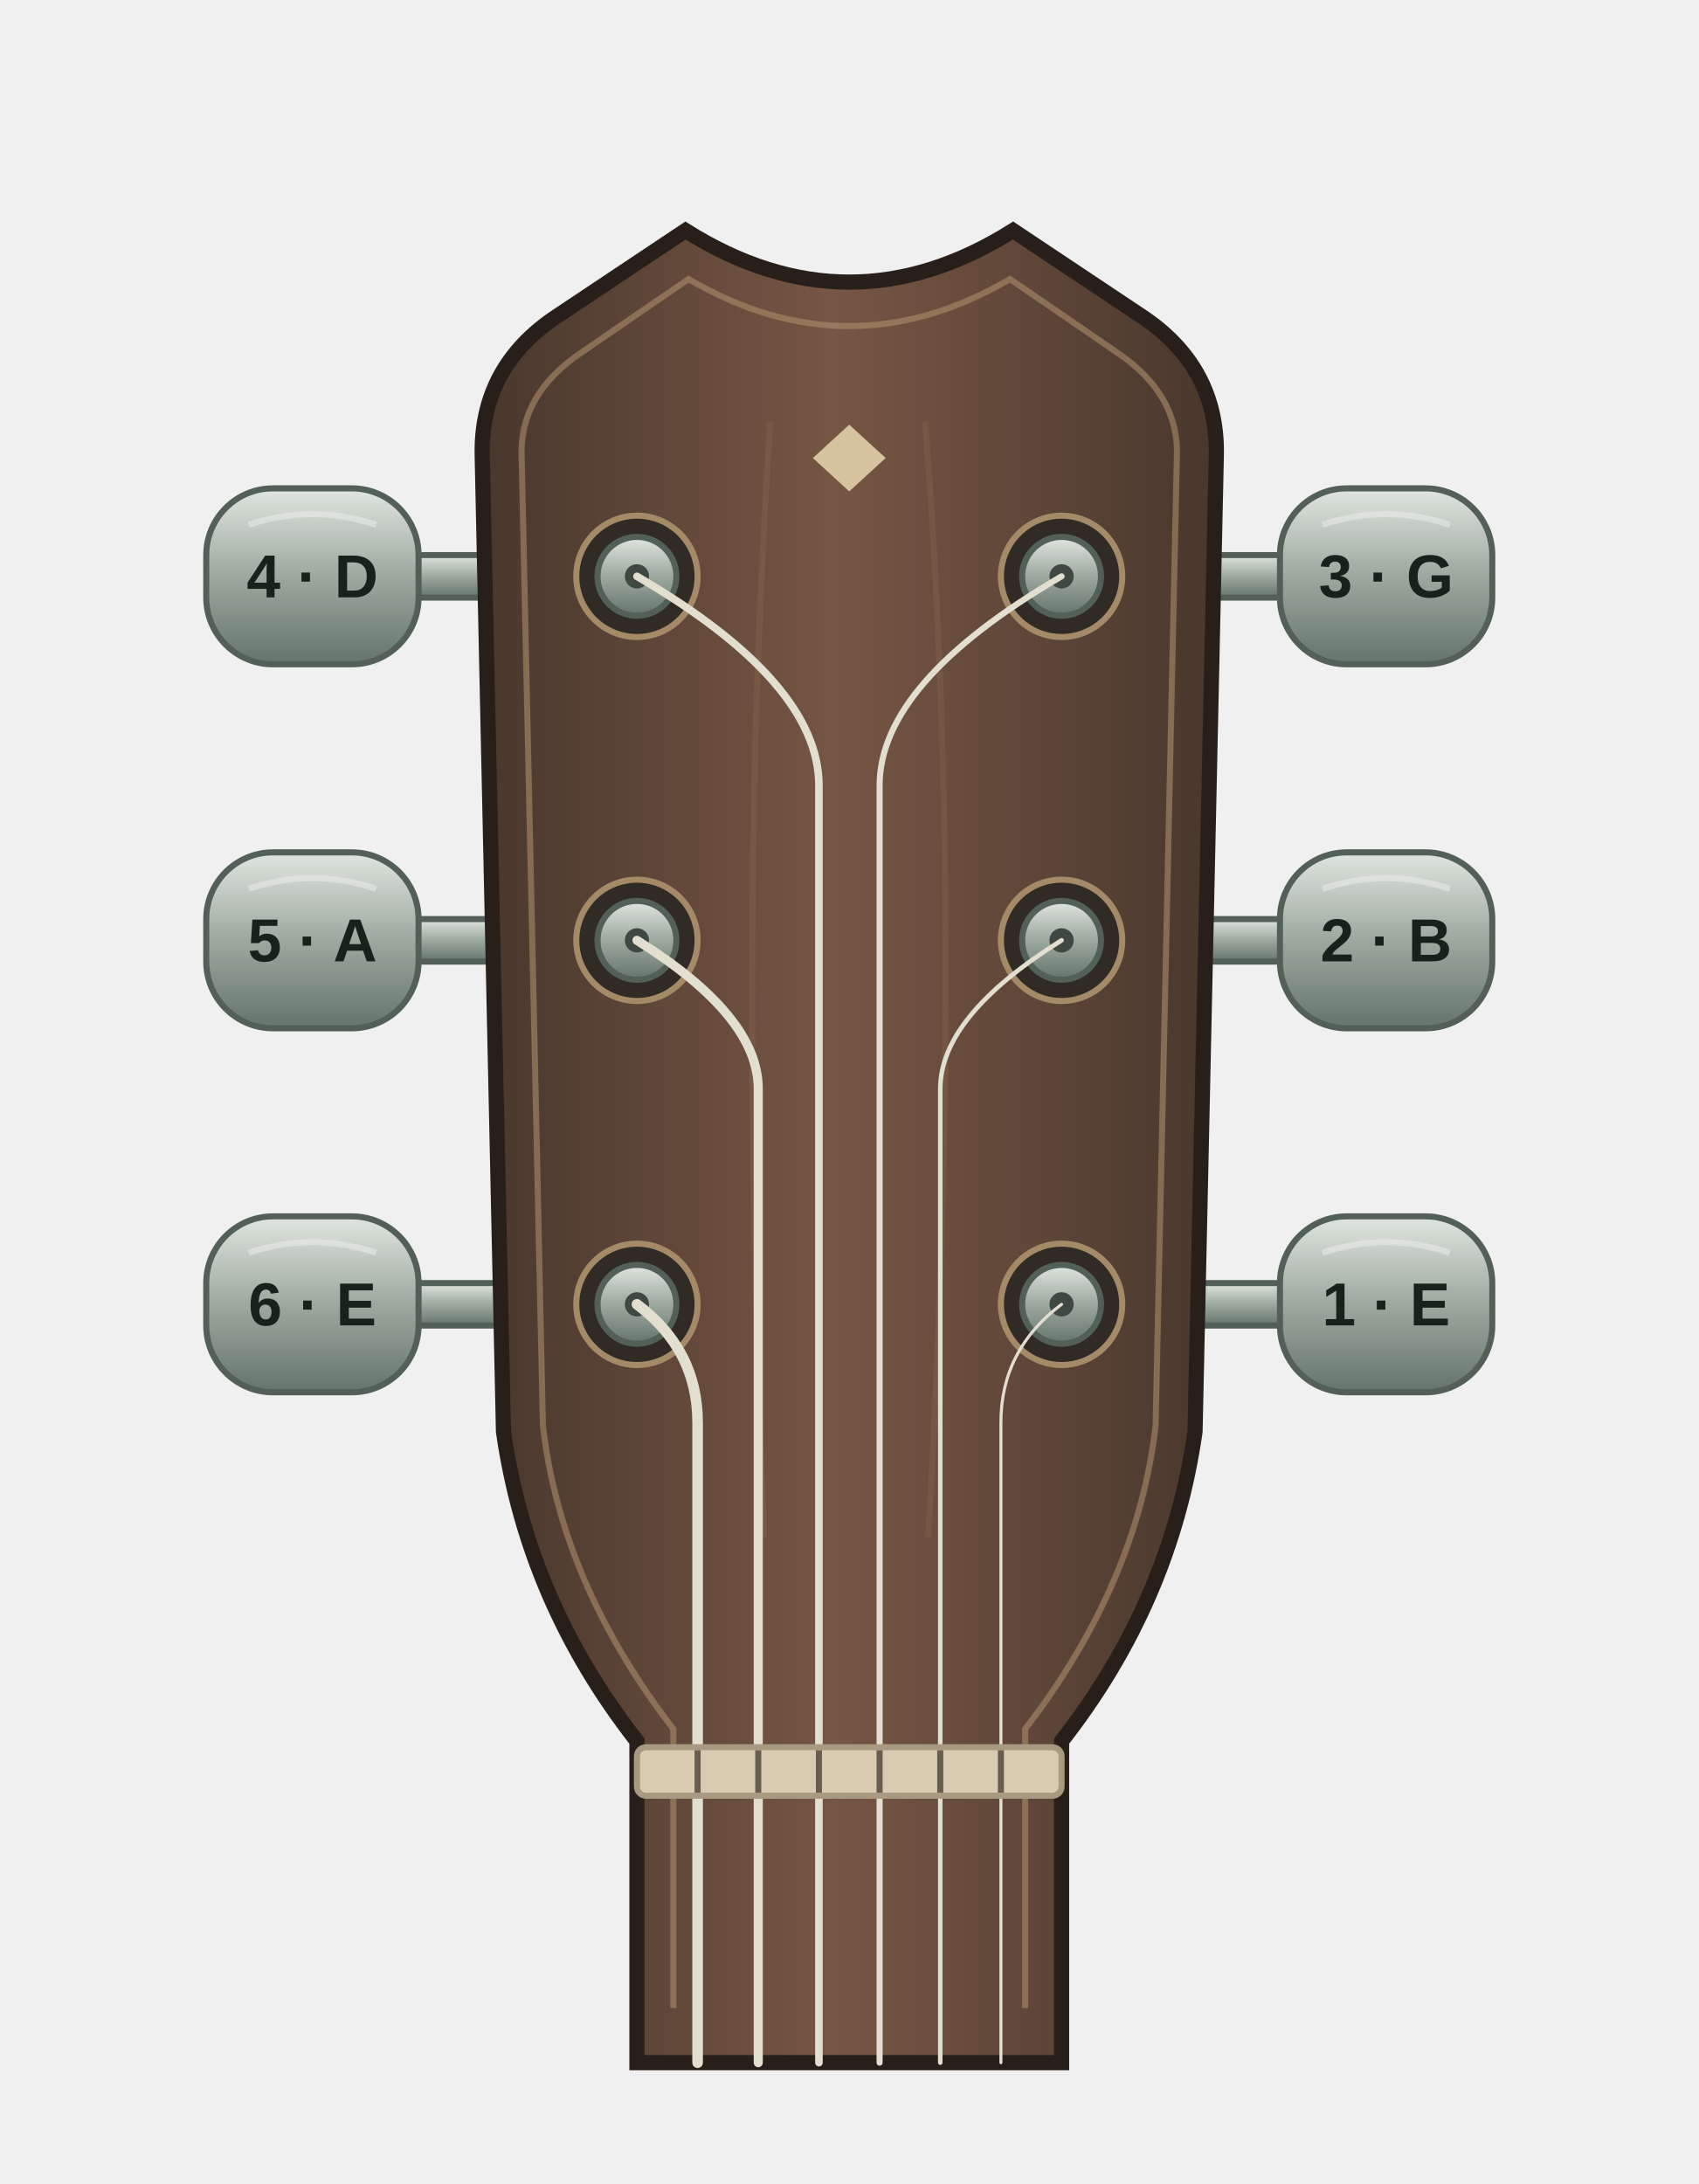
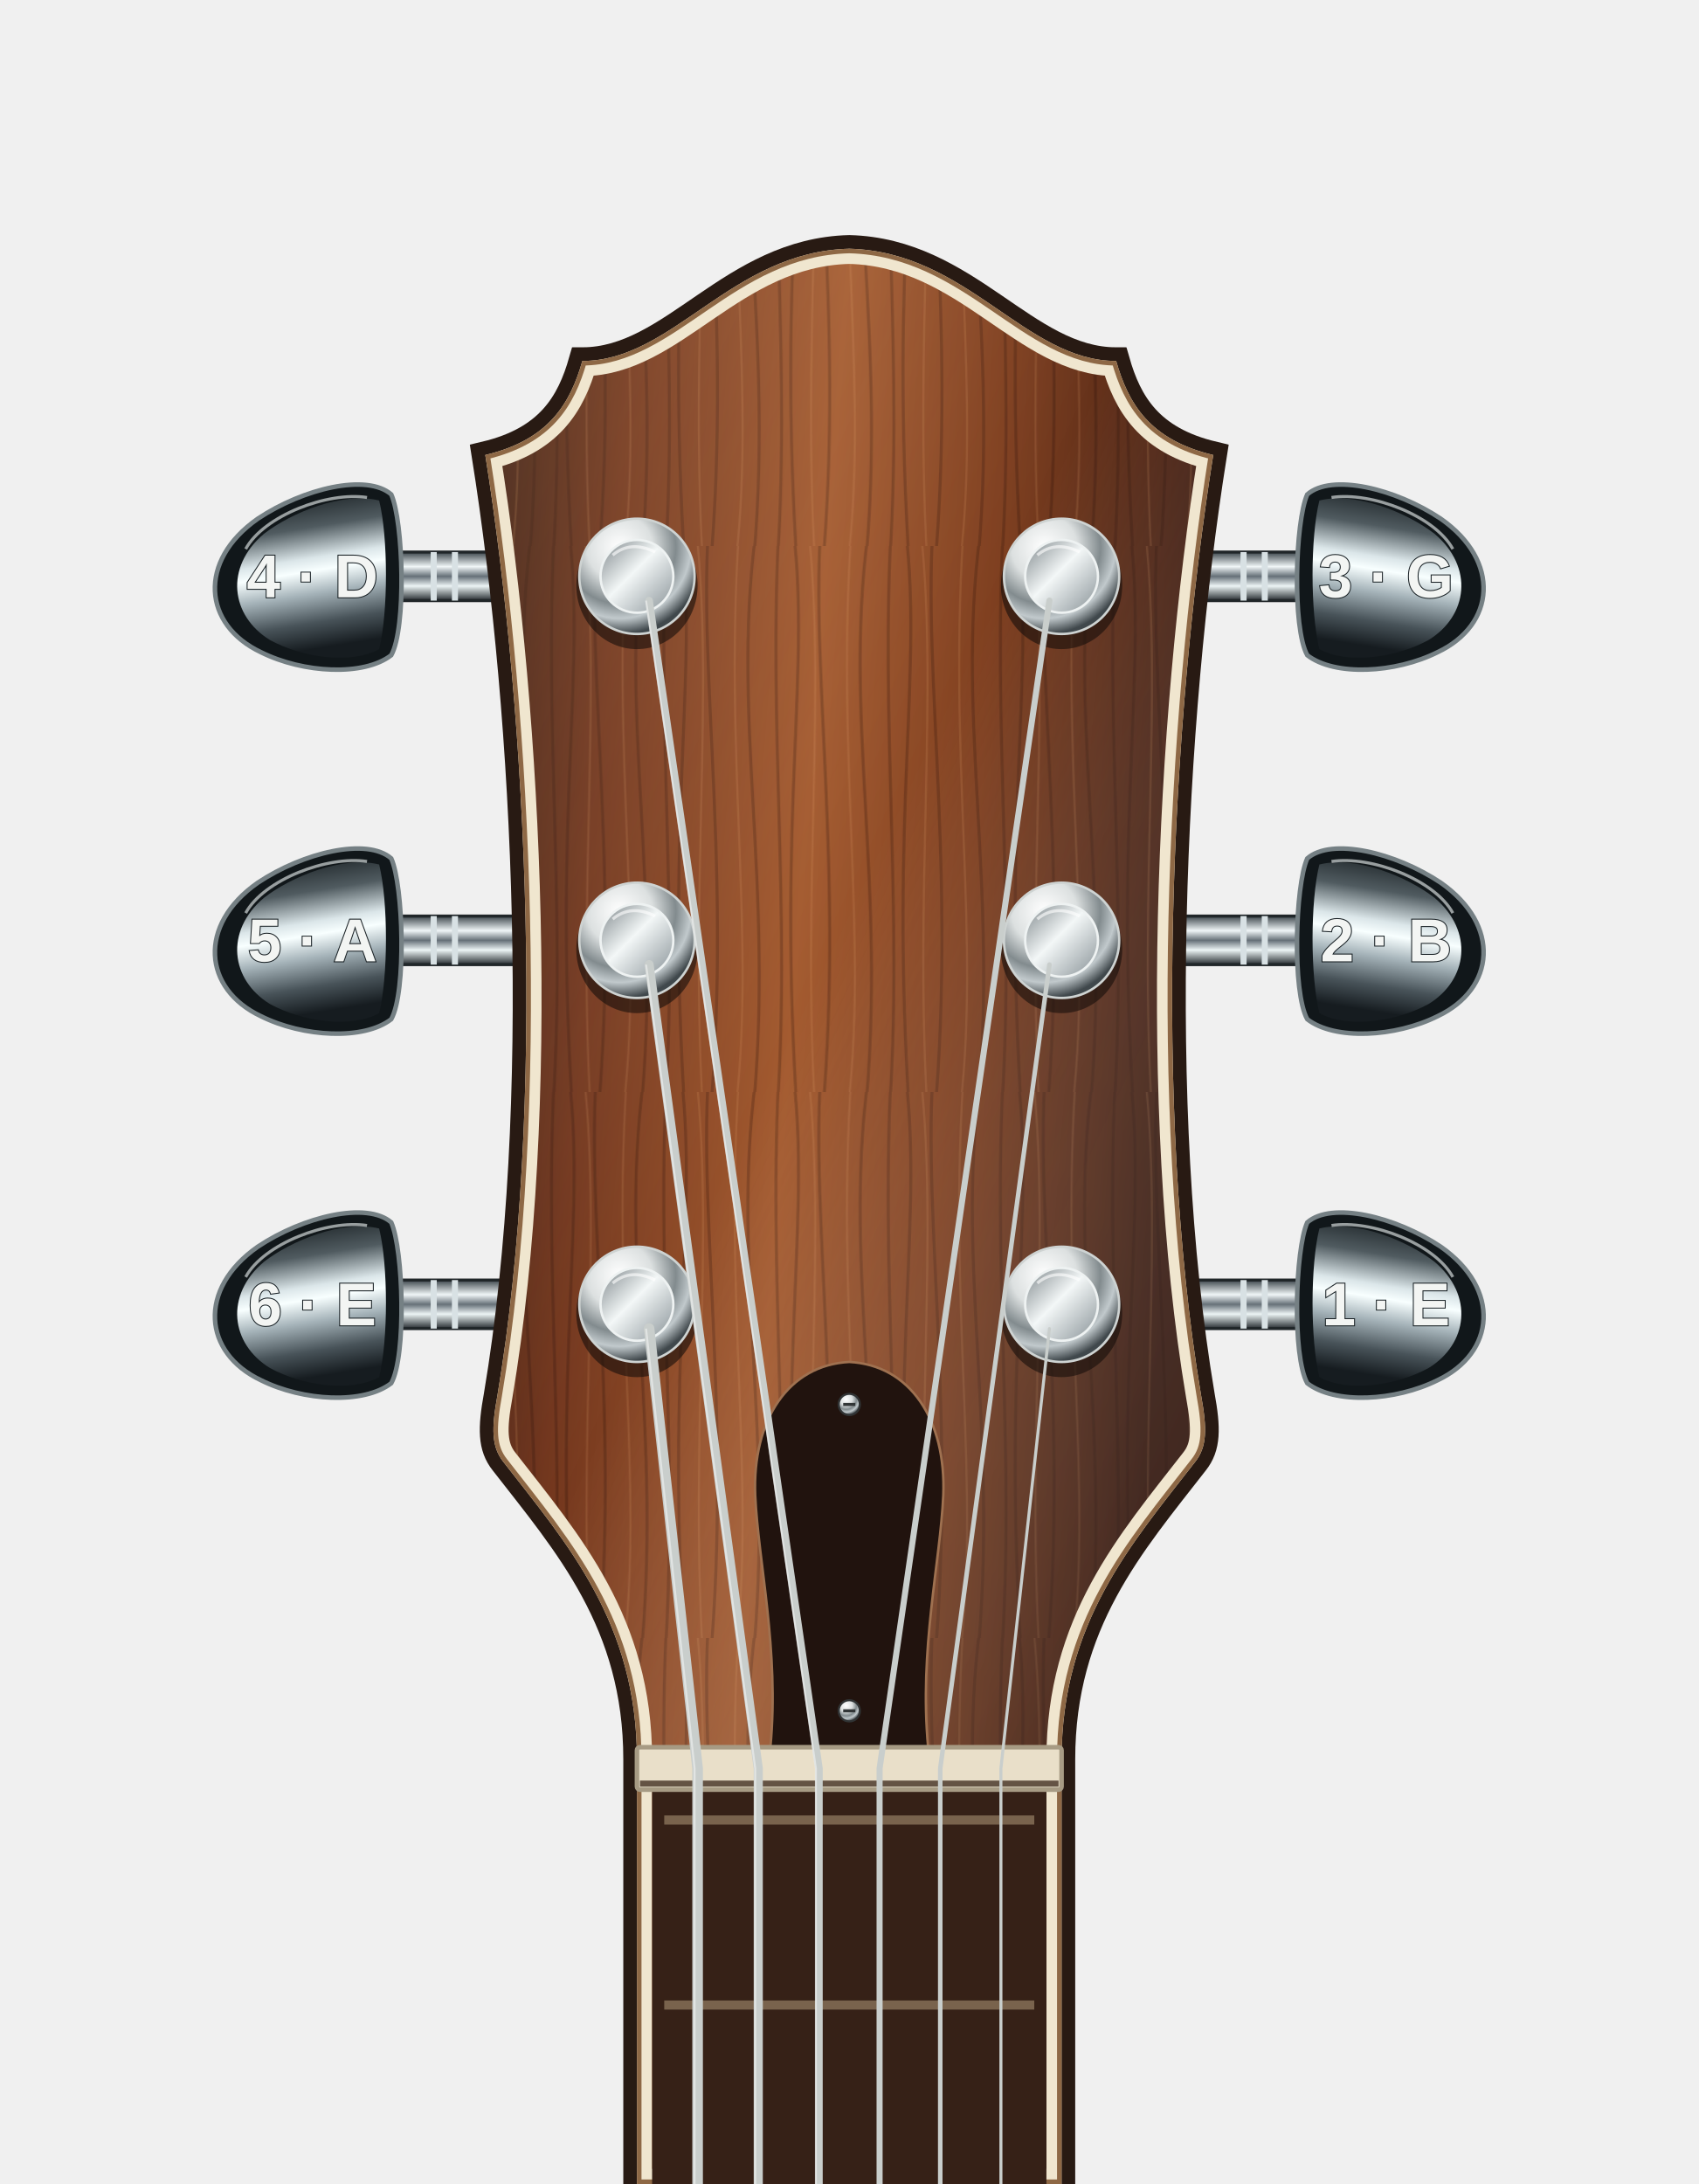
<svg xmlns="http://www.w3.org/2000/svg" width="560" height="720" viewBox="0 0 560 720" role="img" aria-labelledby="title description">
  <defs>
-     <linearGradient id="wood" x1="0" y1="0" x2="1" y2="0">
-       <stop stop-color="#49372d" />
-       <stop offset=".48" stop-color="#765644" />
-       <stop offset="1" stop-color="#49372d" />
+     <path id="outline" d="M210 720V580 C210 535 187 509 166 482 C162 477 162 471 164 460 C180 365 174 238 160 150 C181 145 188 133 192 119 C222 119 241 83 280 82 C319 83 338 119 368 119 C372 133 379 145 400 150 C386 238 380 365 396 460 C398 471 398 477 394 482 C373 509 350 535 350 580 V720Z" />
+     <clipPath id="wood-clip">
+       <use href="#outline" />
+     </clipPath>
+     <linearGradient id="wood" x1="0" y1="0" x2="1" y2=".2">
+       <stop stop-color="#32170e" />
+       <stop offset=".2" stop-color="#71351c" />
+       <stop offset=".48" stop-color="#a45b30" />
+       <stop offset=".7" stop-color="#804020" />
+       <stop offset="1" stop-color="#3b1b11" />
    </linearGradient>
-     <linearGradient id="metal" x1="0" y1="0" x2="0" y2="1">
-       <stop stop-color="#e0e6df" />
-       <stop offset=".5" stop-color="#9ca99f" />
-       <stop offset="1" stop-color="#65746b" />
+     <pattern id="grain" width="37" height="180" patternUnits="userSpaceOnUse">
+       <path d="M2-10 C9 40-3 85 4 190 M13-20 C6 30 20 100 12 190 M28-10 C18 55 34 110 26 190 M35-10 C31 60 39 120 34 190" fill="none" stroke="#210d07" stroke-opacity=".22" stroke-width="1" />
+       <path d="M7-10 C14 45 5 115 10 190 M22-10 C16 70 28 130 20 190" fill="none" stroke="#edb076" stroke-opacity=".14" stroke-width=".7" />
+     </pattern>
+     <linearGradient id="lacquer" x1="0" y1="0" x2=".8" y2="1">
+       <stop stop-color="#ffd9a1" stop-opacity=".15" />
+       <stop offset=".45" stop-color="#ffffff" stop-opacity="0" />
+       <stop offset="1" stop-color="#120500" stop-opacity=".4" />
+     </linearGradient>
+     <linearGradient id="chrome" x1="0" y1="0" x2=".15" y2="1">
+       <stop stop-color="#13191c" />
+       <stop offset=".25" stop-color="#505b60" />
+       <stop offset=".44" stop-color="#dbe6e9" />
+       <stop offset=".52" stop-color="#f8ffff" />
+       <stop offset=".66" stop-color="#a5b3b9" />
+       <stop offset=".84" stop-color="#485359" />
+       <stop offset="1" stop-color="#161c20" />
+     </linearGradient>
+     <linearGradient id="shaft" x1="0" y1="0" x2="0" y2="1">
+       <stop stop-color="#3c454b" />
+       <stop offset=".3" stop-color="#f0f6f7" />
+       <stop offset=".5" stop-color="#667078" />
+       <stop offset=".7" stop-color="#ecf4f5" />
+       <stop offset="1" stop-color="#242a2e" />
+     </linearGradient>
+     <radialGradient id="washer" cx=".35" cy=".25" r=".75">
+       <stop stop-color="#ffffff" />
+       <stop offset=".38" stop-color="#dce0e0" />
+       <stop offset=".65" stop-color="#828b8e" />
+       <stop offset=".82" stop-color="#c1c9cc" />
+       <stop offset="1" stop-color="#40484c" />
+     </radialGradient>
+     <linearGradient id="post-face" x1="0" y1="0" x2="1" y2="1">
+       <stop stop-color="#7d868a" />
+       <stop offset=".45" stop-color="#f3f7f7" />
+       <stop offset="1" stop-color="#879196" />
    </linearGradient>
    <g id="left-peg">
-       <rect x="115" y="-7" width="95" height="14" rx="5" fill="url(#metal)" stroke="#536058" stroke-width="2" />
-       <rect x="68" y="-29" width="70" height="58" rx="22" fill="url(#metal)" stroke="#536058" stroke-width="2" />
-       <path d="M82-17 Q103-24 124-17" fill="none" stroke="#eef3ec" stroke-opacity=".5" stroke-width="2" />
+       <rect x="125" y="-8" width="85" height="16" rx="3" fill="url(#shaft)" stroke="#202629" />
+       <path d="M143-8V8 M150-8V8" stroke="#d8e1e4" stroke-width="2" />
+       <path d="M129-27 C121-34 100-29 85-19 C65-5 67 16 86 25 C100 32 120 33 129 26 C134 17 133-18 129-27Z" fill="#11171a" stroke="#758084" stroke-width="1.5" />
+       <path d="M125-25 C113-28 96-21 87-14 C74-3 76 13 89 21 C100 27 116 29 125 24 C128 12 128-13 125-25Z" fill="url(#chrome)" />
+       <path d="M81-9 C87-20 108-28 121-26" fill="none" stroke="#e1e6e6" stroke-opacity=".65" />
    </g>
    <g id="post">
-       <circle r="20" fill="#302b25" stroke="#a58a68" stroke-width="2" />
-       <circle r="13" fill="url(#metal)" stroke="#536058" stroke-width="2" />
-       <circle r="4" fill="#3f4942" />
+       <ellipse cy="3" rx="20" ry="21" fill="#160e0a" fill-opacity=".6" />
+       <circle r="19" fill="url(#washer)" stroke="#ced3d2" stroke-width=".8" />
+       <circle r="12" fill="url(#post-face)" stroke="#eef2f2" stroke-width=".8" />
+       <path d="M-8-7 Q-2-12 6-8" fill="none" stroke="#fff" stroke-opacity=".6" />
    </g>
  </defs>
  <g id="tuning-keys">
    <use href="#left-peg" transform="translate(0 190)" />
    <use href="#left-peg" transform="translate(0 310)" />
    <use href="#left-peg" transform="translate(0 430)" />
    <use href="#left-peg" transform="translate(560 190) scale(-1 1)" />
    <use href="#left-peg" transform="translate(560 310) scale(-1 1)" />
    <use href="#left-peg" transform="translate(560 430) scale(-1 1)" />
  </g>
  <g id="headstock">
-     <path d="M210 680V574 Q174 528 166 472 L159 151 Q158 121 184 104 L226 76 Q280 110 334 76 L376 104 Q402 121 401 151 L394 472 Q386 528 350 574 V680Z" fill="url(#wood)" stroke="#281f1b" stroke-width="5" />
-     <path d="M222 662V570 Q185 522 179 470 L172 151 Q171 130 192 116 L227 92 Q280 123 333 92 L368 116 Q389 130 388 151 L381 470 Q375 522 338 570 V662" fill="none" stroke="#b29470" stroke-opacity=".55" stroke-width="2" />
-     <path d="M254 139 Q243 300 252 507 M305 139 Q318 303 306 507" fill="none" stroke="#c09c74" stroke-opacity=".12" stroke-width="2" />
-     <path d="M268 151L280 140 292 151 280 162Z" fill="#d7c3a0" />
+     <use href="#outline" fill="url(#wood)" stroke="#281a13" stroke-width="9" />
+     <use href="#outline" fill="url(#grain)" />
+     <use href="#outline" fill="url(#lacquer)" />
+     <g clip-path="url(#wood-clip)" fill="none">
+       <use href="#outline" stroke="#f0e6cf" stroke-width="10" />
+       <use href="#outline" stroke="#8e6845" stroke-width="3" />
+     </g>
+     <path d="M215 584H345V720H215Z" fill="#362117" />
+     <path d="M219 600H341 M219 661H341" stroke="#79634d" stroke-width="3" />
+     <path d="M254 576 C257 544 250 515 249 493 C248 468 260 450 280 449 C300 450 312 468 311 493 C310 515 303 544 306 576Z" fill="#21130e" stroke="#9f7150" stroke-width=".8" />
+     <g fill="url(#washer)" stroke="#303334" stroke-width=".7">
+       <circle cx="280" cy="463" r="3.5" />
+       <circle cx="280" cy="564" r="3.5" />
+     </g>
+     <path d="M278 463H282 M278 564H282" stroke="#323637" />
  </g>
  <g id="tuning-posts">
    <use href="#post" x="210" y="190" />
    <use href="#post" x="210" y="310" />
    <use href="#post" x="210" y="430" />
    <use href="#post" x="350" y="190" />
    <use href="#post" x="350" y="310" />
    <use href="#post" x="350" y="430" />
  </g>
-   <g id="strings" fill="none" stroke="#e2ded0" stroke-linecap="round" stroke-linejoin="round">
-     <path id="string-6" d="M230 680V469 Q230 445 210 430" stroke-width="3.5" />
-     <path id="string-5" d="M250 680V359 Q250 335 210 310" stroke-width="3" />
-     <path id="string-4" d="M270 680V259 Q270 225 210 190" stroke-width="2.5" />
-     <path id="string-3" d="M290 680V259 Q290 225 350 190" stroke-width="2" />
-     <path id="string-2" d="M310 680V359 Q310 335 350 310" stroke-width="1.5" />
-     <path id="string-1" d="M330 680V469 Q330 445 350 430" stroke-width="1" />
+   <rect id="nut" x="210" y="576" width="140" height="14" rx="1" fill="#e9dfc9" stroke="#a79b84" stroke-width="1.5" />
+   <path d="M211 588H349" stroke="#645344" stroke-width="2" />
+   <g id="strings" fill="none" stroke="#c9cecc" stroke-linecap="round" stroke-linejoin="round">
+     <path id="string-6" d="M230 720V583L214 438" stroke-width="3.5" />
+     <path id="string-5" d="M250 720V583L214 318" stroke-width="3" />
+     <path id="string-4" d="M270 720V583L214 198" stroke-width="2.5" />
+     <path id="string-3" d="M290 720V583L346 198" stroke-width="2" />
+     <path id="string-2" d="M310 720V583L346 318" stroke-width="1.5" />
+     <path id="string-1" d="M330 720V583L346 438" stroke-width="1" />
  </g>
-   <rect id="nut" x="210" y="576" width="140" height="16" rx="3" fill="#d8cbb1" stroke="#a89a80" stroke-width="2" />
-   <path d="M230 577V591 M250 577V591 M270 577V591 M290 577V591 M310 577V591 M330 577V591" stroke="#675e4f" stroke-width="2" />
-   <g id="labels" fill="#15231b" font-family="Arial, sans-serif" font-size="20" font-weight="700" text-anchor="middle" dominant-baseline="central">
+   <g fill="none" stroke="#ffffff" stroke-opacity=".45" stroke-width=".65">
+     <path d="M229 720V583L213 438 M249 720V583L213 318 M269 720V583L213 198" />
+   </g>
+   <g id="labels" fill="#f3f5f3" stroke="#182024" stroke-width=".6" paint-order="stroke" font-family="Arial, sans-serif" font-size="20" font-weight="700" text-anchor="middle" dominant-baseline="central">
    <text x="103" y="190">4 · D</text>
    <text x="103" y="310">5 · A</text>
    <text x="103" y="430">6 · E</text>
    <text x="457" y="190">3 · G</text>
    <text x="457" y="310">2 · B</text>
    <text x="457" y="430">1 · E</text>
  </g>
</svg>
